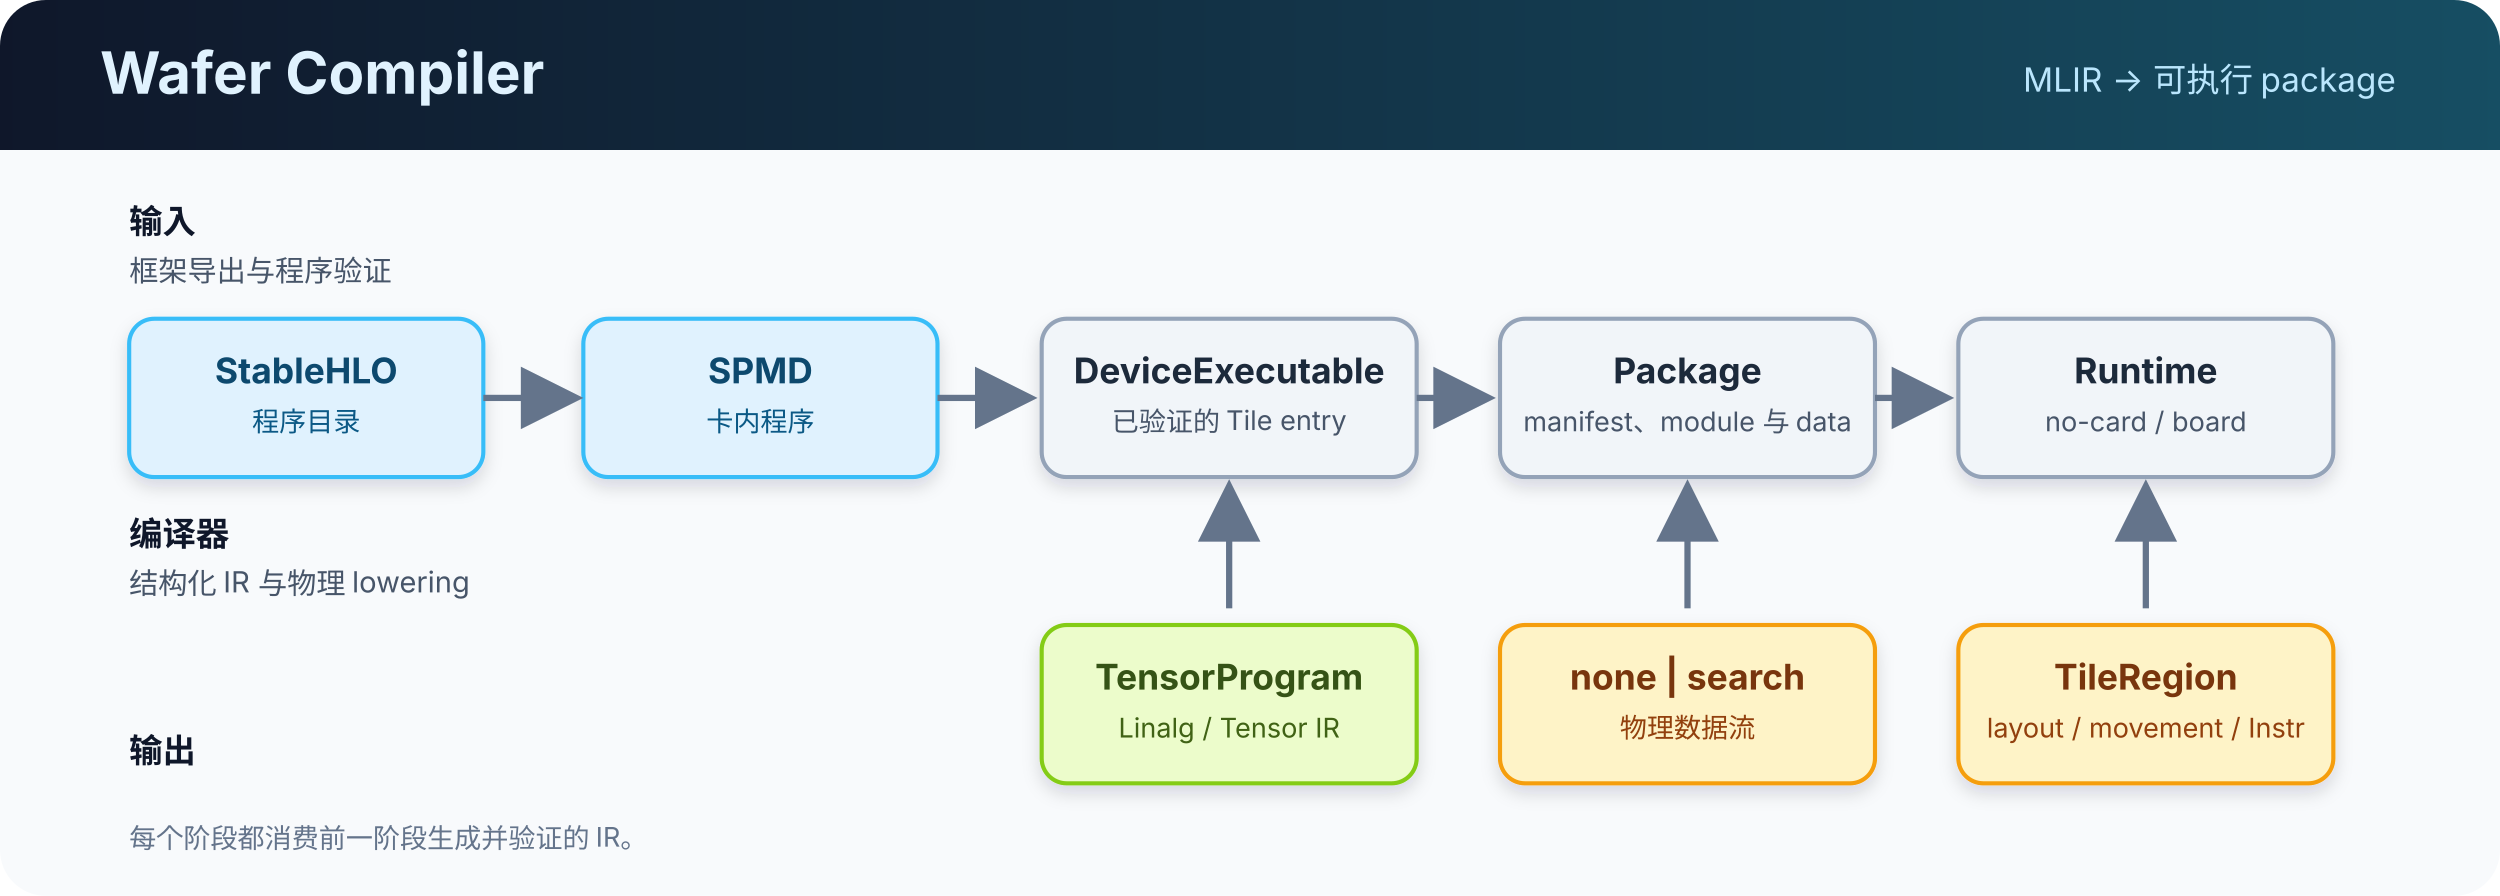
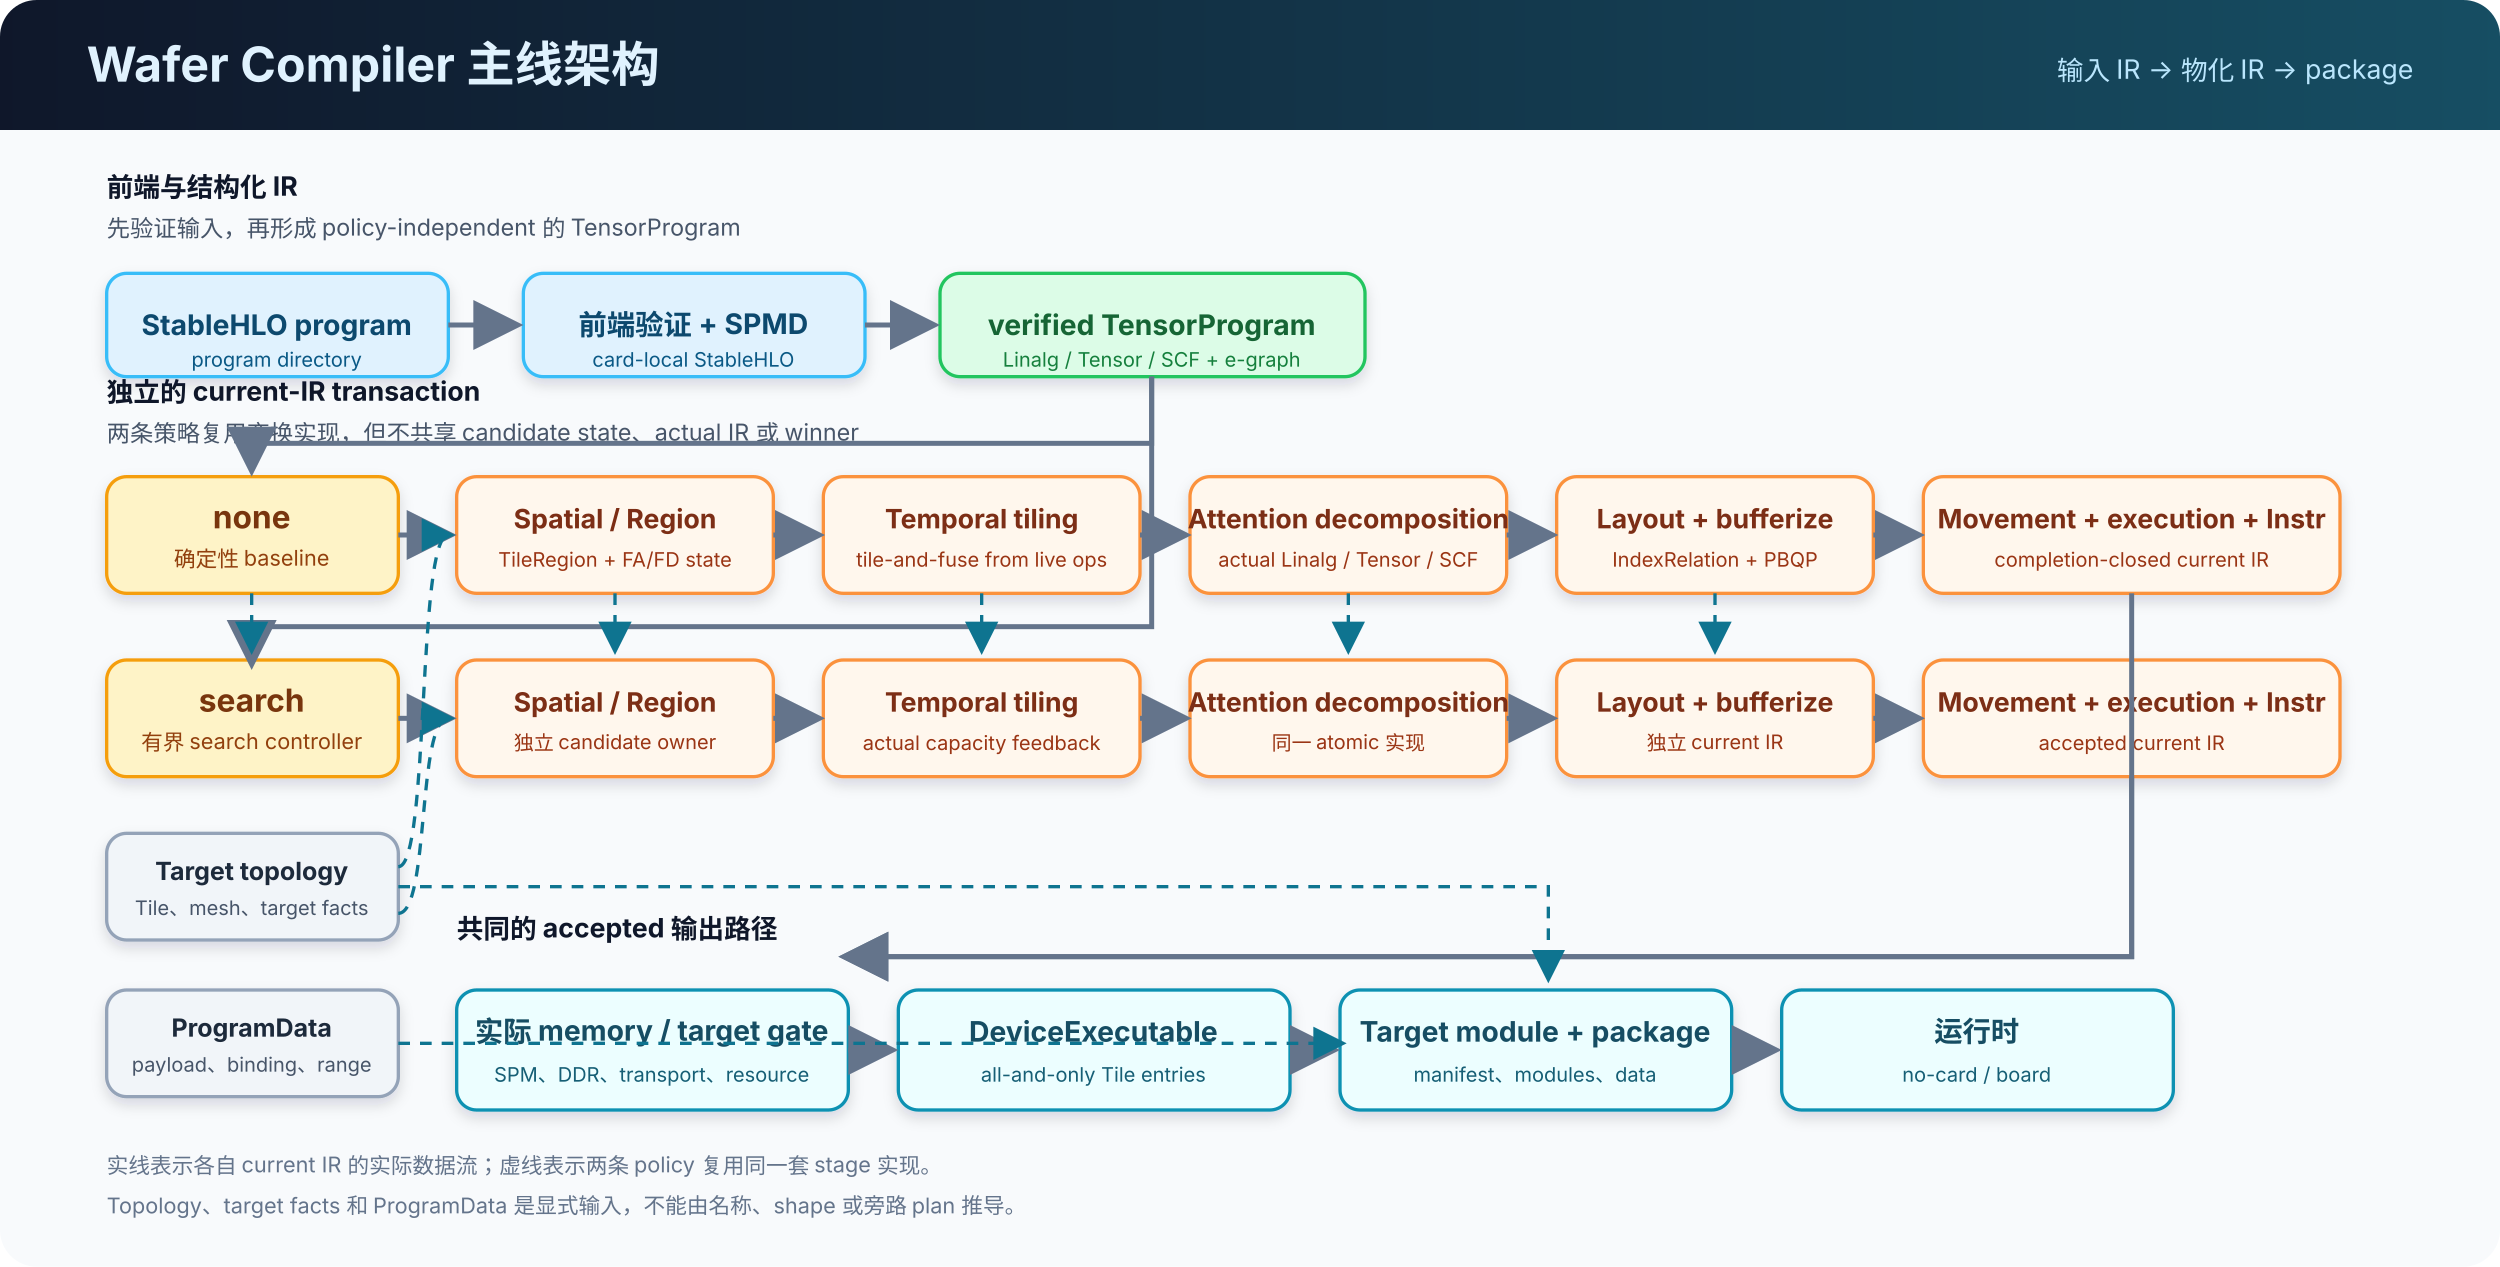
- <svg xmlns="http://www.w3.org/2000/svg" viewBox="0 0 1200 430" role="img" aria-labelledby="title desc">
+ <svg xmlns="http://www.w3.org/2000/svg" viewBox="0 0 1500 760" role="img" aria-labelledby="title desc">
  <defs>
    <linearGradient id="header" x1="0" x2="1">
      <stop offset="0" stop-color="#0f172a" />
      <stop offset="1" stop-color="#164e63" />
    </linearGradient>
    <filter id="shadow" x="-10%" y="-10%" width="120%" height="130%">
      <feDropShadow dx="0" dy="4" stdDeviation="4" flood-color="#0f172a" flood-opacity="0.14" />
    </filter>
    <marker id="arrow" markerWidth="10" markerHeight="10" refX="8" refY="5" orient="auto">
      <path d="M0 0 10 5 0 10Z" fill="#64748b" />
    </marker>
+     <marker id="arrow-accent" markerWidth="10" markerHeight="10" refX="8" refY="5" orient="auto">
+       <path d="M0 0 10 5 0 10Z" fill="#0e7490" />
+     </marker>
  </defs>
-   <rect width="1200" height="430" rx="22" fill="#f8fafc" />
-   <rect width="1200" height="72" rx="22" fill="url(#header)" />
-   <rect y="50" width="1200" height="22" fill="url(#header)" />
-   <text x="48" y="45" fill="#e0f2fe" font-family="Inter,Arial,sans-serif" font-size="28" font-weight="700">Wafer Compiler</text>
-   <text x="1150" y="44" text-anchor="end" fill="#bae6fd" font-family="Inter,Arial,sans-serif" font-size="16">MLIR → 可执行 package</text>
+   <rect width="1500" height="760" rx="22" fill="#f8fafc" />
+   <rect width="1500" height="78" rx="22" fill="url(#header)" />
+   <rect y="54" width="1500" height="24" fill="url(#header)" />
+   <text x="52" y="49" fill="#e0f2fe" font-family="Inter,Arial,sans-serif" font-size="29" font-weight="700">Wafer Compiler 主线架构</text>
+   <text x="1448" y="48" text-anchor="end" fill="#bae6fd" font-family="Inter,Arial,sans-serif" font-size="16">输入 IR → 物化 IR → package</text>
  <g font-family="Inter,Arial,sans-serif">
-     <text x="62" y="112" fill="#0f172a" font-size="16" font-weight="700">输入</text>
-     <text x="62" y="135" fill="#475569" font-size="14">框架导出与程序验证</text>
-     <text x="62" y="262" fill="#0f172a" font-size="16" font-weight="700">编译器</text>
-     <text x="62" y="285" fill="#475569" font-size="14">结构化 IR 与物理 lowering</text>
-     <text x="62" y="366" fill="#0f172a" font-size="16" font-weight="700">输出</text>
+     <text x="64" y="118" fill="#0f172a" font-size="16" font-weight="700">前端与结构化 IR</text>
+     <text x="64" y="142" fill="#475569" font-size="14">先验证输入，再形成 policy-independent 的 TensorProgram</text>
+     <text x="64" y="241" fill="#0f172a" font-size="16" font-weight="700">独立的 current-IR transaction</text>
+     <text x="64" y="265" fill="#475569" font-size="14">两条策略复用变换实现，但不共享 candidate state、actual IR 或 winner</text>
+     <text x="274" y="563" fill="#0f172a" font-size="16" font-weight="700">共同的 accepted 输出路径</text>
  </g>
  <g filter="url(#shadow)" font-family="Inter,Arial,sans-serif">
-     <rect x="62" y="153" width="170" height="76" rx="12" fill="#e0f2fe" stroke="#38bdf8" stroke-width="2" />
-     <text x="147" y="184" text-anchor="middle" fill="#0c4a6e" font-size="17" font-weight="700">StableHLO</text>
-     <text x="147" y="207" text-anchor="middle" fill="#075985" font-size="13">程序目录</text>
-     <rect x="280" y="153" width="170" height="76" rx="12" fill="#e0f2fe" stroke="#38bdf8" stroke-width="2" />
-     <text x="365" y="184" text-anchor="middle" fill="#0c4a6e" font-size="17" font-weight="700">SPMD</text>
-     <text x="365" y="207" text-anchor="middle" fill="#075985" font-size="13">卡内程序</text>
-     <rect x="500" y="300" width="180" height="76" rx="12" fill="#ecfccb" stroke="#84cc16" stroke-width="2" />
-     <text x="590" y="331" text-anchor="middle" fill="#365314" font-size="17" font-weight="700">TensorProgram</text>
-     <text x="590" y="354" text-anchor="middle" fill="#3f6212" font-size="13">Linalg / Tensor IR</text>
-     <rect x="720" y="300" width="180" height="76" rx="12" fill="#fef3c7" stroke="#f59e0b" stroke-width="2" />
-     <text x="810" y="331" text-anchor="middle" fill="#78350f" font-size="17" font-weight="700">none | search</text>
-     <text x="810" y="354" text-anchor="middle" fill="#92400e" font-size="13">物理数据流</text>
-     <rect x="940" y="300" width="180" height="76" rx="12" fill="#fef3c7" stroke="#f59e0b" stroke-width="2" />
-     <text x="1030" y="331" text-anchor="middle" fill="#78350f" font-size="17" font-weight="700">TileRegion</text>
-     <text x="1030" y="354" text-anchor="middle" fill="#92400e" font-size="13">layout / movement / Instr</text>
-     <rect x="500" y="153" width="180" height="76" rx="12" fill="#f1f5f9" stroke="#94a3b8" stroke-width="2" />
-     <text x="590" y="184" text-anchor="middle" fill="#1e293b" font-size="17" font-weight="700">DeviceExecutable</text>
-     <text x="590" y="207" text-anchor="middle" fill="#475569" font-size="13">已验证的 Tile entry</text>
-     <rect x="720" y="153" width="180" height="76" rx="12" fill="#f1f5f9" stroke="#94a3b8" stroke-width="2" />
-     <text x="810" y="184" text-anchor="middle" fill="#1e293b" font-size="17" font-weight="700">Package</text>
-     <text x="810" y="207" text-anchor="middle" fill="#475569" font-size="13">manifest、module 与 data</text>
-     <rect x="940" y="153" width="180" height="76" rx="12" fill="#f1f5f9" stroke="#94a3b8" stroke-width="2" />
-     <text x="1030" y="184" text-anchor="middle" fill="#1e293b" font-size="17" font-weight="700">Runtime</text>
-     <text x="1030" y="207" text-anchor="middle" fill="#475569" font-size="13">no-card / board</text>
+     <rect x="64" y="164" width="205" height="62" rx="12" fill="#e0f2fe" stroke="#38bdf8" stroke-width="2" />
+     <text x="166" y="201" text-anchor="middle" fill="#0c4a6e" font-size="17" font-weight="700">StableHLO program</text>
+     <text x="166" y="220" text-anchor="middle" fill="#075985" font-size="12">program directory</text>
+     <rect x="314" y="164" width="205" height="62" rx="12" fill="#e0f2fe" stroke="#38bdf8" stroke-width="2" />
+     <text x="416" y="201" text-anchor="middle" fill="#0c4a6e" font-size="17" font-weight="700">前端验证 + SPMD</text>
+     <text x="416" y="220" text-anchor="middle" fill="#075985" font-size="12">card-local StableHLO</text>
+     <rect x="564" y="164" width="255" height="62" rx="12" fill="#dcfce7" stroke="#22c55e" stroke-width="2" />
+     <text x="691" y="201" text-anchor="middle" fill="#166534" font-size="17" font-weight="700">verified TensorProgram</text>
+     <text x="691" y="220" text-anchor="middle" fill="#15803d" font-size="12">Linalg / Tensor / SCF + e-graph</text>
+     <rect x="64" y="286" width="175" height="70" rx="12" fill="#fef3c7" stroke="#f59e0b" stroke-width="2" />
+     <text x="151" y="317" text-anchor="middle" fill="#78350f" font-size="19" font-weight="700">none</text>
+     <text x="151" y="340" text-anchor="middle" fill="#92400e" font-size="13">确定性 baseline</text>
+     <rect x="64" y="396" width="175" height="70" rx="12" fill="#fef3c7" stroke="#f59e0b" stroke-width="2" />
+     <text x="151" y="427" text-anchor="middle" fill="#78350f" font-size="19" font-weight="700">search</text>
+     <text x="151" y="450" text-anchor="middle" fill="#92400e" font-size="13">有界 search controller</text>
+     <rect x="274" y="286" width="190" height="70" rx="12" fill="#fff7ed" stroke="#fb923c" stroke-width="2" />
+     <text x="369" y="317" text-anchor="middle" fill="#7c2d12" font-size="16" font-weight="700">Spatial / Region</text>
+     <text x="369" y="340" text-anchor="middle" fill="#9a3412" font-size="12">TileRegion + FA/FD state</text>
+     <rect x="494" y="286" width="190" height="70" rx="12" fill="#fff7ed" stroke="#fb923c" stroke-width="2" />
+     <text x="589" y="317" text-anchor="middle" fill="#7c2d12" font-size="16" font-weight="700">Temporal tiling</text>
+     <text x="589" y="340" text-anchor="middle" fill="#9a3412" font-size="12">tile-and-fuse from live ops</text>
+     <rect x="714" y="286" width="190" height="70" rx="12" fill="#fff7ed" stroke="#fb923c" stroke-width="2" />
+     <text x="809" y="317" text-anchor="middle" fill="#7c2d12" font-size="16" font-weight="700">Attention decomposition</text>
+     <text x="809" y="340" text-anchor="middle" fill="#9a3412" font-size="12">actual Linalg / Tensor / SCF</text>
+     <rect x="934" y="286" width="190" height="70" rx="12" fill="#fff7ed" stroke="#fb923c" stroke-width="2" />
+     <text x="1029" y="317" text-anchor="middle" fill="#7c2d12" font-size="16" font-weight="700">Layout + bufferize</text>
+     <text x="1029" y="340" text-anchor="middle" fill="#9a3412" font-size="12">IndexRelation + PBQP</text>
+     <rect x="1154" y="286" width="250" height="70" rx="12" fill="#fff7ed" stroke="#fb923c" stroke-width="2" />
+     <text x="1279" y="317" text-anchor="middle" fill="#7c2d12" font-size="16" font-weight="700">Movement + execution + Instr</text>
+     <text x="1279" y="340" text-anchor="middle" fill="#9a3412" font-size="12">completion-closed current IR</text>
+     <rect x="274" y="396" width="190" height="70" rx="12" fill="#fff7ed" stroke="#fb923c" stroke-width="2" />
+     <text x="369" y="427" text-anchor="middle" fill="#7c2d12" font-size="16" font-weight="700">Spatial / Region</text>
+     <text x="369" y="450" text-anchor="middle" fill="#9a3412" font-size="12">独立 candidate owner</text>
+     <rect x="494" y="396" width="190" height="70" rx="12" fill="#fff7ed" stroke="#fb923c" stroke-width="2" />
+     <text x="589" y="427" text-anchor="middle" fill="#7c2d12" font-size="16" font-weight="700">Temporal tiling</text>
+     <text x="589" y="450" text-anchor="middle" fill="#9a3412" font-size="12">actual capacity feedback</text>
+     <rect x="714" y="396" width="190" height="70" rx="12" fill="#fff7ed" stroke="#fb923c" stroke-width="2" />
+     <text x="809" y="427" text-anchor="middle" fill="#7c2d12" font-size="16" font-weight="700">Attention decomposition</text>
+     <text x="809" y="450" text-anchor="middle" fill="#9a3412" font-size="12">同一 atomic 实现</text>
+     <rect x="934" y="396" width="190" height="70" rx="12" fill="#fff7ed" stroke="#fb923c" stroke-width="2" />
+     <text x="1029" y="427" text-anchor="middle" fill="#7c2d12" font-size="16" font-weight="700">Layout + bufferize</text>
+     <text x="1029" y="450" text-anchor="middle" fill="#9a3412" font-size="12">独立 current IR</text>
+     <rect x="1154" y="396" width="250" height="70" rx="12" fill="#fff7ed" stroke="#fb923c" stroke-width="2" />
+     <text x="1279" y="427" text-anchor="middle" fill="#7c2d12" font-size="16" font-weight="700">Movement + execution + Instr</text>
+     <text x="1279" y="450" text-anchor="middle" fill="#9a3412" font-size="12">accepted current IR</text>
+     <rect x="64" y="500" width="175" height="64" rx="12" fill="#f1f5f9" stroke="#94a3b8" stroke-width="2" />
+     <text x="151" y="528" text-anchor="middle" fill="#1e293b" font-size="15" font-weight="700">Target topology</text>
+     <text x="151" y="549" text-anchor="middle" fill="#475569" font-size="12">Tile、mesh、target facts</text>
+     <rect x="64" y="594" width="175" height="64" rx="12" fill="#f1f5f9" stroke="#94a3b8" stroke-width="2" />
+     <text x="151" y="622" text-anchor="middle" fill="#1e293b" font-size="15" font-weight="700">ProgramData</text>
+     <text x="151" y="643" text-anchor="middle" fill="#475569" font-size="12">payload、binding、range</text>
+     <rect x="274" y="594" width="235" height="72" rx="12" fill="#ecfeff" stroke="#0891b2" stroke-width="2" />
+     <text x="391" y="625" text-anchor="middle" fill="#164e63" font-size="17" font-weight="700">实际 memory / target gate</text>
+     <text x="391" y="649" text-anchor="middle" fill="#155e75" font-size="12">SPM、DDR、transport、resource</text>
+     <rect x="539" y="594" width="235" height="72" rx="12" fill="#ecfeff" stroke="#0891b2" stroke-width="2" />
+     <text x="656" y="625" text-anchor="middle" fill="#164e63" font-size="17" font-weight="700">DeviceExecutable</text>
+     <text x="656" y="649" text-anchor="middle" fill="#155e75" font-size="12">all-and-only Tile entries</text>
+     <rect x="804" y="594" width="235" height="72" rx="12" fill="#ecfeff" stroke="#0891b2" stroke-width="2" />
+     <text x="921" y="625" text-anchor="middle" fill="#164e63" font-size="17" font-weight="700">Target module + package</text>
+     <text x="921" y="649" text-anchor="middle" fill="#155e75" font-size="12">manifest、modules、data</text>
+     <rect x="1069" y="594" width="235" height="72" rx="12" fill="#ecfeff" stroke="#0891b2" stroke-width="2" />
+     <text x="1186" y="625" text-anchor="middle" fill="#164e63" font-size="17" font-weight="700">运行时</text>
+     <text x="1186" y="649" text-anchor="middle" fill="#155e75" font-size="12">no-card / board</text>
  </g>
  <g fill="none" stroke="#64748b" stroke-width="3" marker-end="url(#arrow)">
-     <path d="M232 191h42" />
-     <path d="M450 191h42" />
-     <path d="M680 191h32" />
-     <path d="M900 191h32" />
-     <path d="M590 292v-56" />
-     <path d="M810 292v-56" />
-     <path d="M1030 292v-56" />
+     <path d="M269 195h39" />
+     <path d="M519 195h39" />
+     <path d="M691 226v40H151v14" />
+     <path d="M691 226v150H151v20" />
+     <path d="M239 321h29" />
+     <path d="M464 321h25" />
+     <path d="M684 321h25" />
+     <path d="M904 321h25" />
+     <path d="M1124 321h25" />
+     <path d="M239 431h29" />
+     <path d="M464 431h25" />
+     <path d="M684 431h25" />
+     <path d="M904 431h25" />
+     <path d="M1124 431h25" />
+     <path d="M1279 356v218H509" />
+     <path d="M1279 466v108H509" />
+     <path d="M509 630h24" />
+     <path d="M774 630h24" />
+     <path d="M1039 630h24" />
  </g>
-   <text x="62" y="407" fill="#64748b" font-family="Inter,Arial,sans-serif" font-size="13">每个阶段都消费前一阶段生成并验证的 IR。</text>
+   <g fill="none" stroke="#0e7490" stroke-width="2" stroke-dasharray="7 6" marker-end="url(#arrow-accent)">
+     <path d="M151 356v33" />
+     <path d="M369 356v33" />
+     <path d="M589 356v33" />
+     <path d="M809 356v33" />
+     <path d="M1029 356v33" />
+     <path d="M239 520C258 520 250 321 269 321" />
+     <path d="M239 548C258 548 250 431 269 431" />
+     <path d="M239 532h690v54" />
+     <path d="M239 626h565" />
+   </g>
+   <g font-family="Inter,Arial,sans-serif" fill="#64748b" font-size="13">
+     <text x="64" y="704">实线表示各自 current IR 的实际数据流；虚线表示两条 policy 复用同一套 stage 实现。</text>
+     <text x="64" y="728">Topology、target facts 和 ProgramData 是显式输入，不能由名称、shape 或旁路 plan 推导。</text>
+   </g>
</svg>
